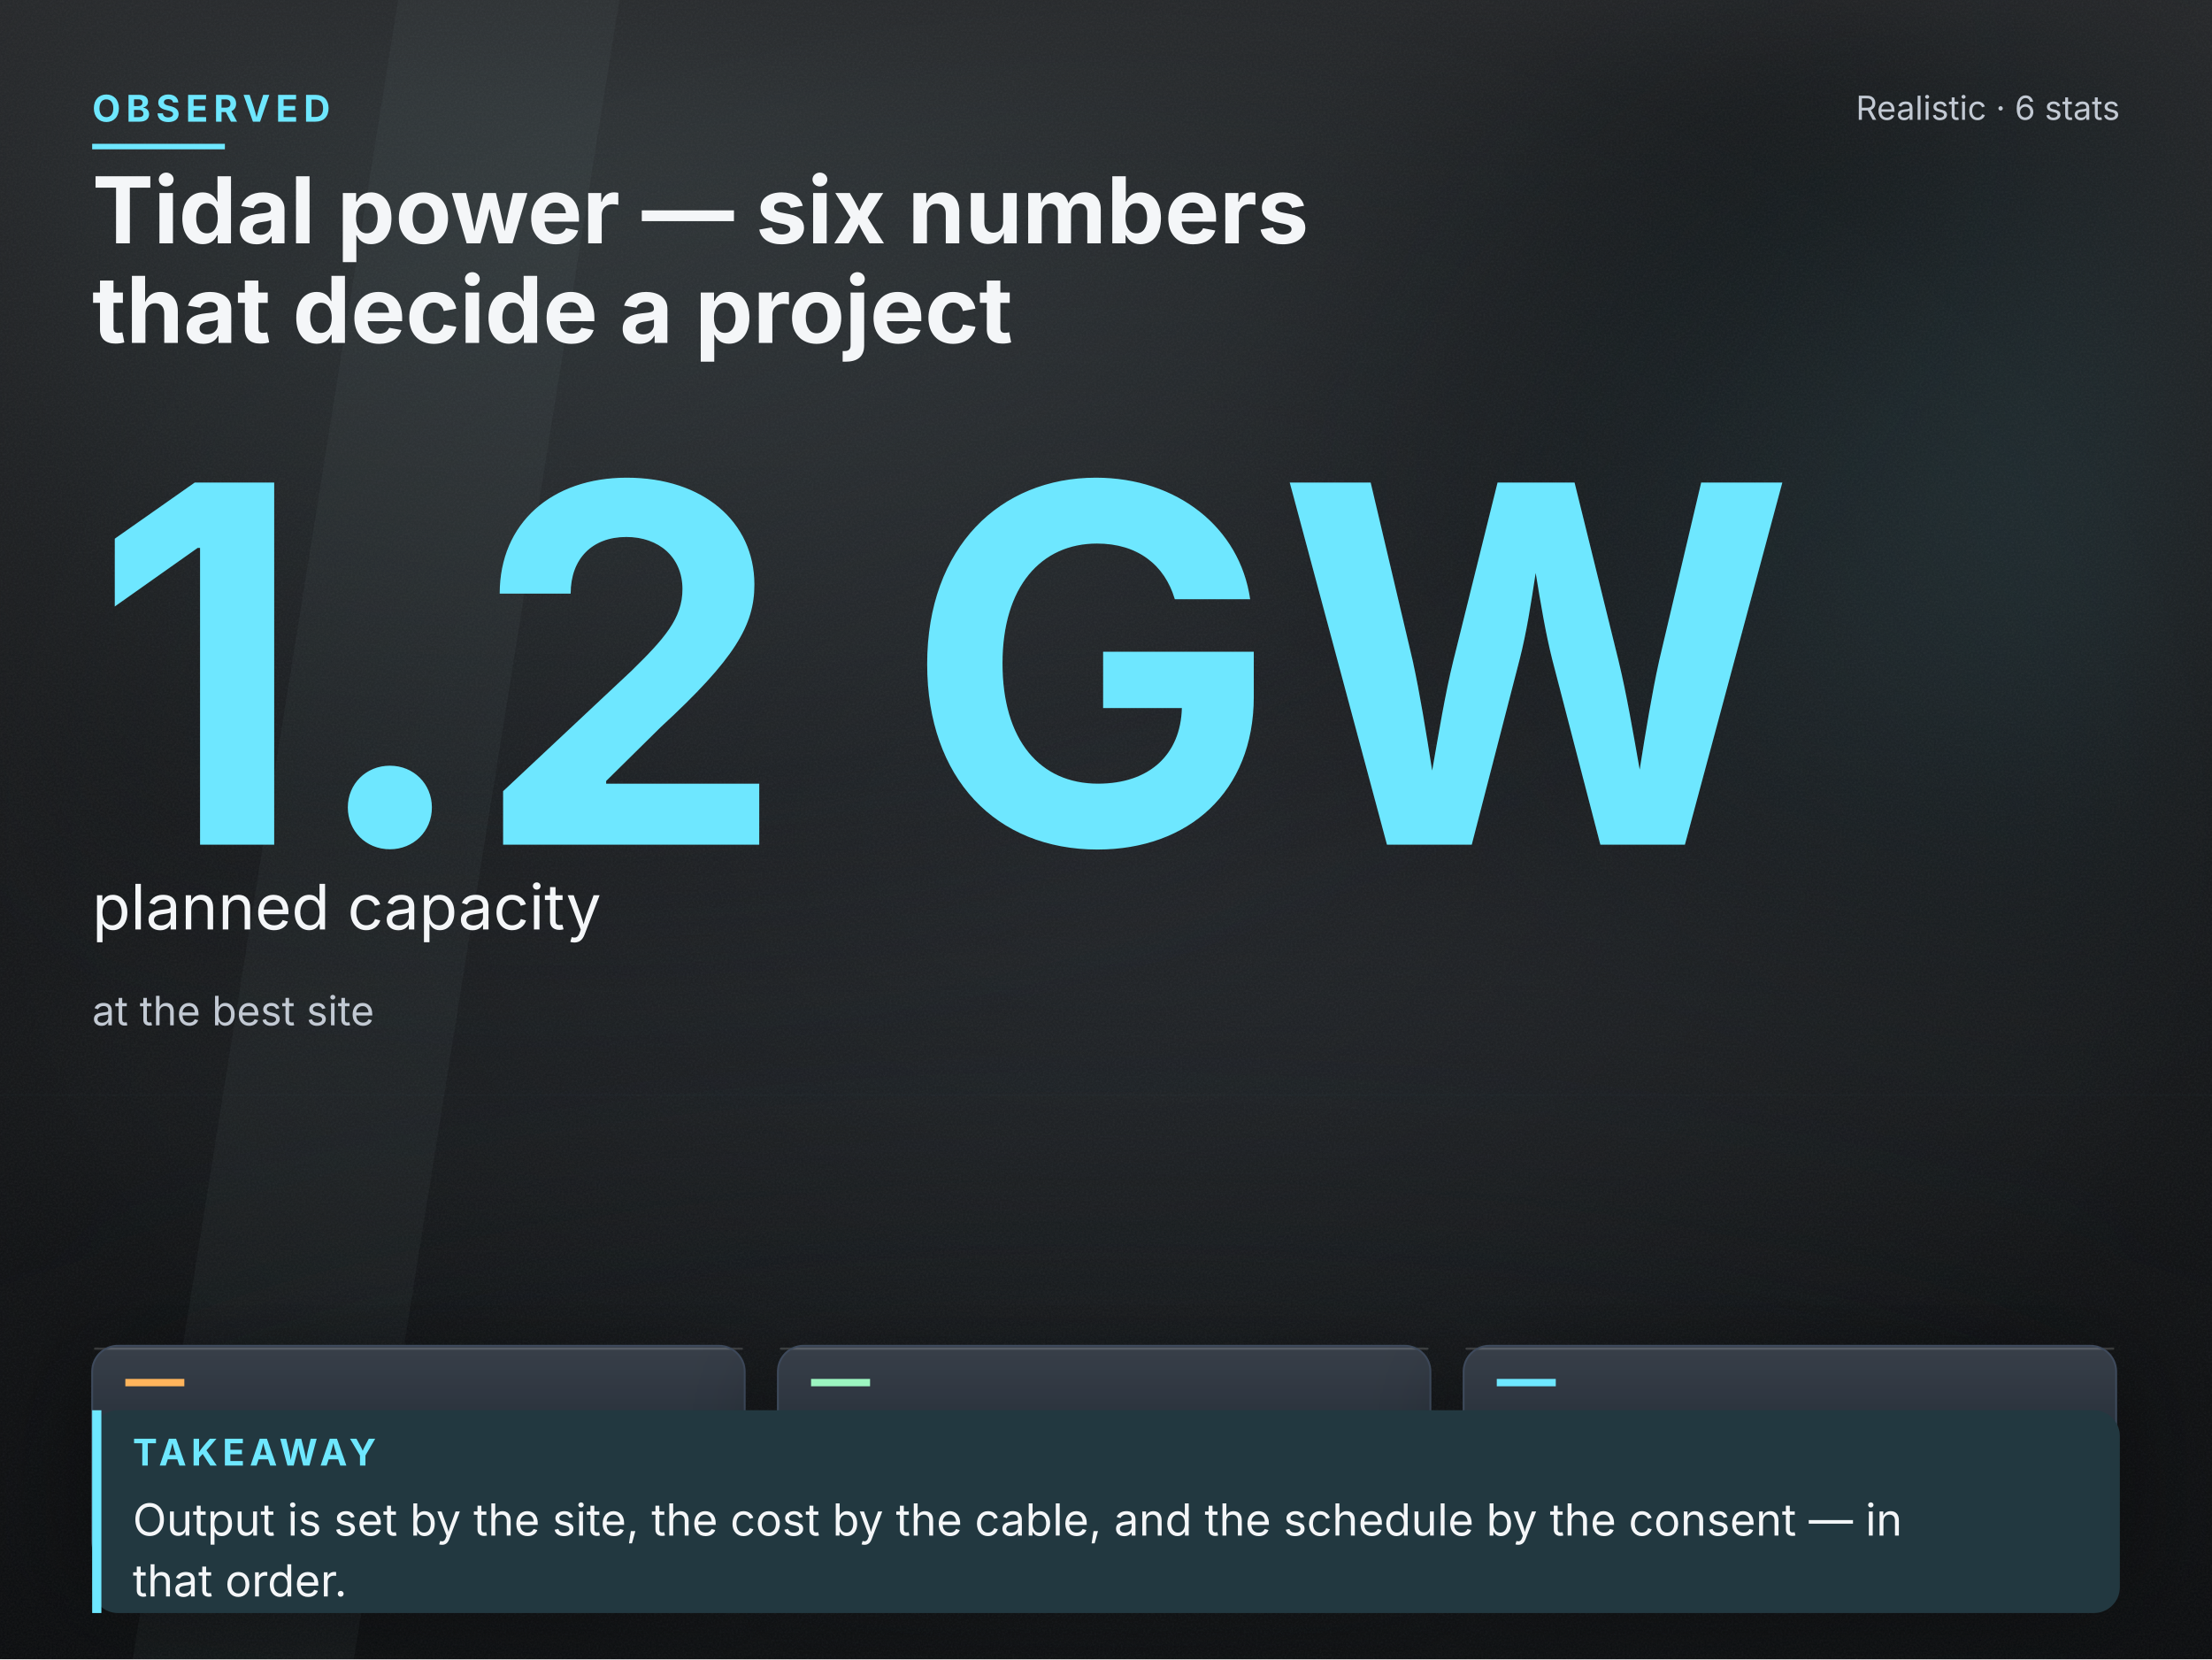
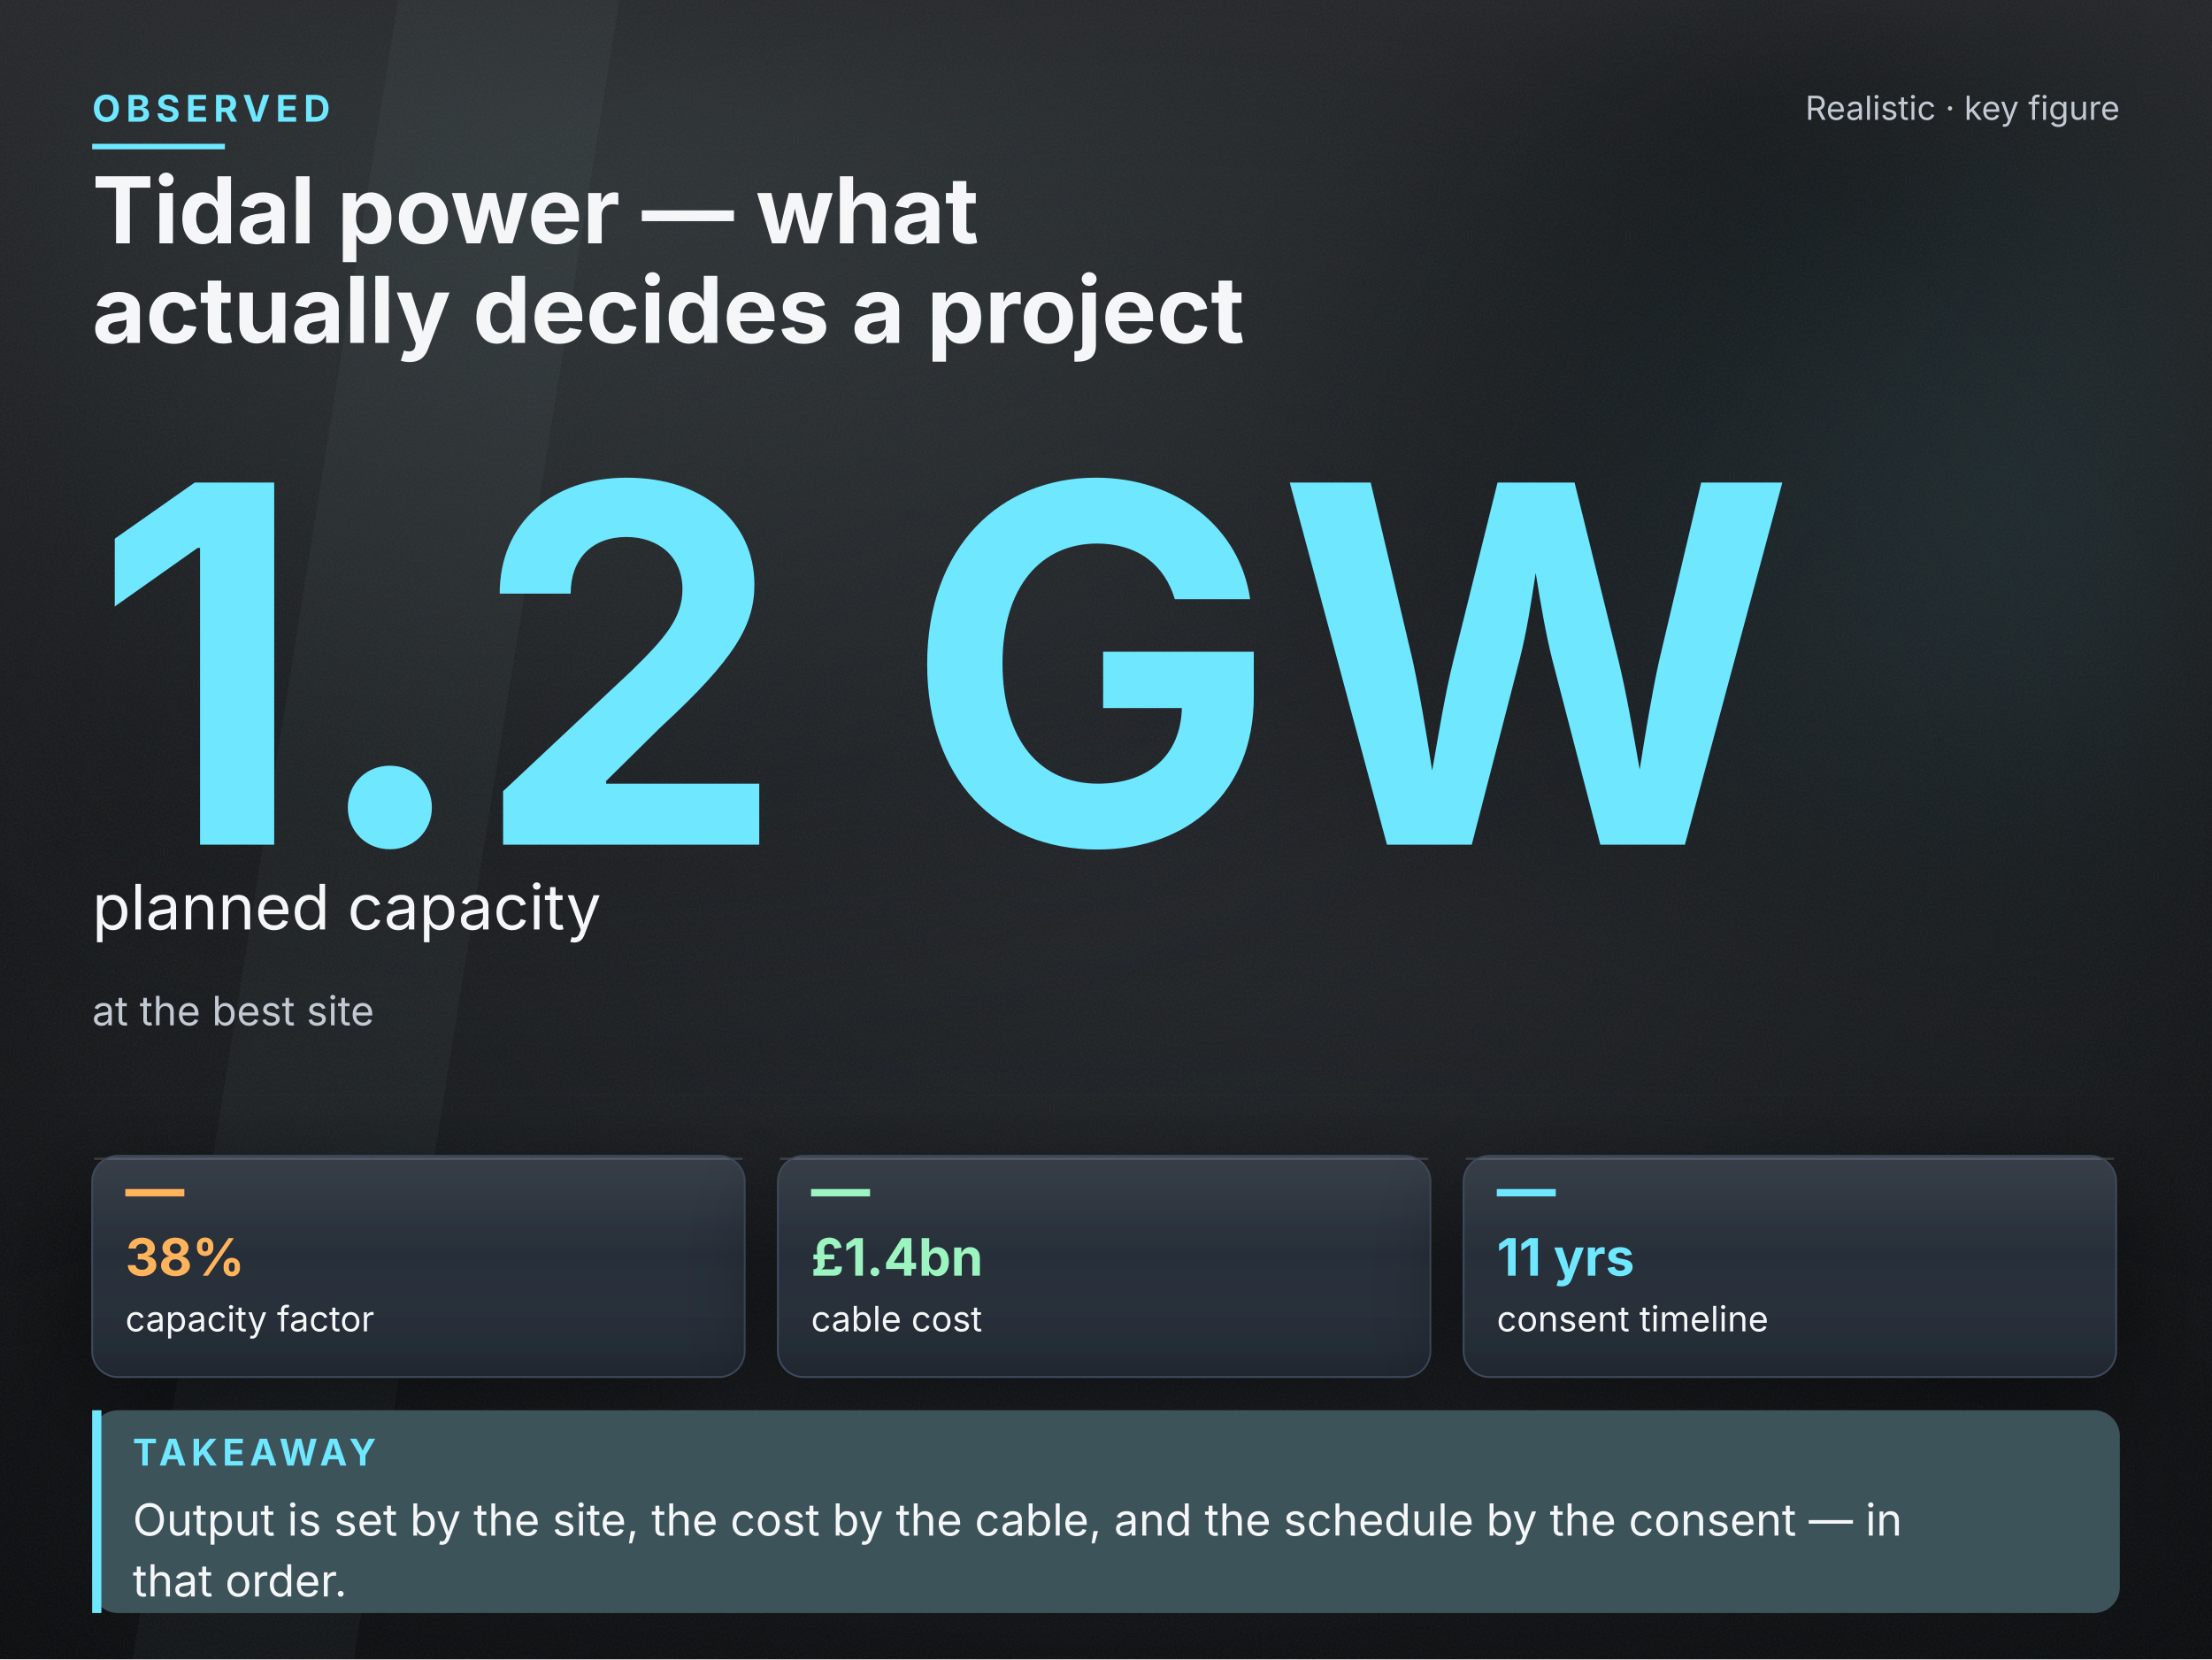
<svg xmlns="http://www.w3.org/2000/svg" width="1200" height="900" viewBox="0 0 1200 900" role="img" aria-labelledby="gfx-title gfx-desc" data-template="key_figure" data-preset="realistic" data-detail="standard">
  <defs>
    <filter id="grain">
      <feTurbulence type="fractalNoise" baseFrequency="0.9" numOctaves="3" seed="11" stitchTiles="stitch" />
      <feColorMatrix type="saturate" values="0" />
      <feComponentTransfer>
        <feFuncA type="linear" slope="0.1" />
      </feComponentTransfer>
    </filter>
    <filter id="soften" x="-40%" y="-60%" width="180%" height="240%">
      <feGaussianBlur stdDeviation="60" />
    </filter>
    <filter id="soft" x="-30%" y="-30%" width="160%" height="170%">
      <feDropShadow dx="0" dy="14" stdDeviation="26" flood-color="#000000" flood-opacity="0.42" />
    </filter>
    <linearGradient id="cardgloss" x1="0" y1="0" x2="0" y2="1">
      <stop offset="0" stop-color="#ffffff" stop-opacity="0.10" />
      <stop offset="0.45" stop-color="#ffffff" stop-opacity="0.02" />
      <stop offset="1" stop-color="#000000" stop-opacity="0.10" />
    </linearGradient>
  </defs>
  <linearGradient id="plateBase" x1="0" y1="0" x2="0" y2="1">
    <stop offset="0" stop-color="#5a5c60" />
    <stop offset="1" stop-color="#0a0c0f" />
  </linearGradient>
  <rect width="1200" height="900" fill="url(#plateBase)" />
  <radialGradient id="keyLight">
    <stop offset="0" stop-color="#9ab3b9" />
    <stop offset="1" stop-color="#0a0c0f" />
  </radialGradient>
  <ellipse cx="312" cy="54" rx="744" ry="468" fill="url(#keyLight)" opacity="0.55" filter="url(#soften)" />
  <radialGradient id="rimLight">
    <stop offset="0" stop-color="#53a8ba" />
    <stop offset="1" stop-color="#0a0c0f" />
  </radialGradient>
  <ellipse cx="1128" cy="270" rx="360" ry="270" fill="url(#rimLight)" opacity="0.42" filter="url(#soften)" />
  <radialGradient id="pool">
    <stop offset="0" stop-color="#4a575b" />
    <stop offset="1" stop-color="#0a0c0f" />
  </radialGradient>
  <ellipse cx="600" cy="918" rx="864" ry="306" fill="url(#pool)" opacity="0.55" filter="url(#soften)" />
  <ellipse cx="600" cy="594" rx="744" ry="90" fill="#67787d" opacity="0.22" filter="url(#soften)" />
  <line x1="0.0" y1="594.0" x2="1200.0" y2="594.0" stroke="#458998" stroke-width="1" opacity="0.10" />
  <radialGradient id="vig">
    <stop offset="0" stop-color="#1f2227" />
    <stop offset="1" stop-color="#000000" />
  </radialGradient>
  <rect width="1200" height="900" fill="url(#vig)" opacity="0.50" />
  <rect width="1200" height="900" filter="url(#grain)" opacity="0.9" />
  <path d="M216 0 L 336 0 L 192 900 L 72 900" fill="#d3f7ff" opacity="0.05" />
  <rect x="0.0" y="0.0" width="1200.0" height="900.0" fill="#13161b" opacity="0.30" />
  <text x="50.0" y="66.0" font-family="'Inter var','Inter','DejaVu Sans','Helvetica Neue',Arial,sans-serif" font-size="20" font-weight="700" fill="#6ee7ff" letter-spacing="3">OBSERVED</text>
  <rect x="50.0" y="78.0" width="72.0" height="3.0" fill="#6ee7ff" />
-   <text x="1150.0" y="65.0" font-family="'Inter var','Inter','DejaVu Sans','Helvetica Neue',Arial,sans-serif" font-size="18" font-weight="400" fill="#c2c9d3" text-anchor="end">Realistic · 6 stats</text>
-   <text x="50.0" y="132.0" font-family="'Inter var','Inter','DejaVu Sans','Helvetica Neue',Arial,sans-serif" font-size="50" font-weight="700" fill="#f4f6f8">Tidal power — six numbers</text>
-   <text x="50.0" y="186.0" font-family="'Inter var','Inter','DejaVu Sans','Helvetica Neue',Arial,sans-serif" font-size="50" font-weight="700" fill="#f4f6f8">that decide a project</text>
+   <text x="1150.0" y="65.0" font-family="'Inter var','Inter','DejaVu Sans','Helvetica Neue',Arial,sans-serif" font-size="18" font-weight="400" fill="#c2c9d3" text-anchor="end">Realistic · key figure</text>
+   <text x="50.0" y="132.0" font-family="'Inter var','Inter','DejaVu Sans','Helvetica Neue',Arial,sans-serif" font-size="50" font-weight="700" fill="#f4f6f8">Tidal power — what</text>
+   <text x="50.0" y="186.0" font-family="'Inter var','Inter','DejaVu Sans','Helvetica Neue',Arial,sans-serif" font-size="50" font-weight="700" fill="#f4f6f8">actually decides a project</text>
  <text x="50.0" y="458.2" font-family="'Inter var','Inter','DejaVu Sans','Helvetica Neue',Arial,sans-serif" font-size="270" font-weight="700" fill="#6ee7ff">1.2 GW</text>
  <text x="50.0" y="504.2" font-family="'Inter var','Inter','DejaVu Sans','Helvetica Neue',Arial,sans-serif" font-size="34" font-weight="400" fill="#f4f6f8">planned capacity</text>
  <text x="50.0" y="556.2" font-family="'Inter var','Inter','DejaVu Sans','Helvetica Neue',Arial,sans-serif" font-size="22" font-weight="400" fill="#c2c9d3">at the best site</text>
-   <rect x="50.0" y="730.0" width="354.0" height="120.0" rx="14.0" fill="#242b35" filter="url(#soft)" />
-   <rect x="50.0" y="730.0" width="354.0" height="120.0" rx="14.0" fill="url(#cardgloss)" />
-   <rect x="51.0" y="731.0" width="352.0" height="1.2" rx="0.6" fill="#ffffff" opacity="0.16" />
-   <rect x="50.0" y="730.0" width="354.0" height="120.0" rx="14.0" fill="none" stroke="#3e4a5c" stroke-width="1" />
-   <rect x="68.0" y="748.0" width="32.0" height="4.0" fill="#ffb45c" />
-   <text x="68.0" y="795.0" font-family="'Inter var','Inter','DejaVu Sans','Helvetica Neue',Arial,sans-serif" font-size="28" font-weight="700" fill="#ffb45c" font-feature-settings="'tnum' 1">38%</text>
-   <text x="68.0" y="825.2" font-family="'Inter var','Inter','DejaVu Sans','Helvetica Neue',Arial,sans-serif" font-size="19" font-weight="400" fill="#f4f6f8">capacity factor</text>
-   <rect x="422.0" y="730.0" width="354.0" height="120.0" rx="14.0" fill="#242b35" filter="url(#soft)" />
-   <rect x="422.0" y="730.0" width="354.0" height="120.0" rx="14.0" fill="url(#cardgloss)" />
-   <rect x="423.0" y="731.0" width="352.0" height="1.2" rx="0.6" fill="#ffffff" opacity="0.16" />
-   <rect x="422.0" y="730.0" width="354.0" height="120.0" rx="14.0" fill="none" stroke="#3e4a5c" stroke-width="1" />
-   <rect x="440.0" y="748.0" width="32.0" height="4.0" fill="#9cf5c0" />
-   <text x="440.0" y="795.0" font-family="'Inter var','Inter','DejaVu Sans','Helvetica Neue',Arial,sans-serif" font-size="28" font-weight="700" fill="#9cf5c0" font-feature-settings="'tnum' 1">£1.4bn</text>
-   <text x="440.0" y="825.2" font-family="'Inter var','Inter','DejaVu Sans','Helvetica Neue',Arial,sans-serif" font-size="19" font-weight="400" fill="#f4f6f8">cable cost</text>
-   <rect x="794.0" y="730.0" width="354.0" height="120.0" rx="14.0" fill="#242b35" filter="url(#soft)" />
-   <rect x="794.0" y="730.0" width="354.0" height="120.0" rx="14.0" fill="url(#cardgloss)" />
-   <rect x="795.0" y="731.0" width="352.0" height="1.2" rx="0.6" fill="#ffffff" opacity="0.16" />
-   <rect x="794.0" y="730.0" width="354.0" height="120.0" rx="14.0" fill="none" stroke="#3e4a5c" stroke-width="1" />
-   <rect x="812.0" y="748.0" width="32.0" height="4.0" fill="#6ee7ff" />
-   <text x="812.0" y="795.0" font-family="'Inter var','Inter','DejaVu Sans','Helvetica Neue',Arial,sans-serif" font-size="28" font-weight="700" fill="#6ee7ff" font-feature-settings="'tnum' 1">11 yrs</text>
-   <text x="812.0" y="825.2" font-family="'Inter var','Inter','DejaVu Sans','Helvetica Neue',Arial,sans-serif" font-size="19" font-weight="400" fill="#f4f6f8">consent timeline</text>
-   <rect x="50.0" y="765.0" width="1100.0" height="110.0" rx="14.0" fill="#223840" />
+   <rect x="50.0" y="627.0" width="354.0" height="120.0" rx="14.0" fill="#242b35" filter="url(#soft)" />
+   <rect x="50.0" y="627.0" width="354.0" height="120.0" rx="14.0" fill="url(#cardgloss)" />
+   <rect x="51.0" y="628.0" width="352.0" height="1.2" rx="0.6" fill="#ffffff" opacity="0.16" />
+   <rect x="50.0" y="627.0" width="354.0" height="120.0" rx="14.0" fill="none" stroke="#3e4a5c" stroke-width="1" />
+   <rect x="68.0" y="645.0" width="32.0" height="4.0" fill="#ffb45c" />
+   <text x="68.0" y="692.0" font-family="'Inter var','Inter','DejaVu Sans','Helvetica Neue',Arial,sans-serif" font-size="28" font-weight="700" fill="#ffb45c" font-feature-settings="'tnum' 1">38%</text>
+   <text x="68.0" y="722.2" font-family="'Inter var','Inter','DejaVu Sans','Helvetica Neue',Arial,sans-serif" font-size="19" font-weight="400" fill="#f4f6f8">capacity factor</text>
+   <rect x="422.0" y="627.0" width="354.0" height="120.0" rx="14.0" fill="#242b35" filter="url(#soft)" />
+   <rect x="422.0" y="627.0" width="354.0" height="120.0" rx="14.0" fill="url(#cardgloss)" />
+   <rect x="423.0" y="628.0" width="352.0" height="1.2" rx="0.6" fill="#ffffff" opacity="0.16" />
+   <rect x="422.0" y="627.0" width="354.0" height="120.0" rx="14.0" fill="none" stroke="#3e4a5c" stroke-width="1" />
+   <rect x="440.0" y="645.0" width="32.0" height="4.0" fill="#9cf5c0" />
+   <text x="440.0" y="692.0" font-family="'Inter var','Inter','DejaVu Sans','Helvetica Neue',Arial,sans-serif" font-size="28" font-weight="700" fill="#9cf5c0" font-feature-settings="'tnum' 1">£1.4bn</text>
+   <text x="440.0" y="722.2" font-family="'Inter var','Inter','DejaVu Sans','Helvetica Neue',Arial,sans-serif" font-size="19" font-weight="400" fill="#f4f6f8">cable cost</text>
+   <rect x="794.0" y="627.0" width="354.0" height="120.0" rx="14.0" fill="#242b35" filter="url(#soft)" />
+   <rect x="794.0" y="627.0" width="354.0" height="120.0" rx="14.0" fill="url(#cardgloss)" />
+   <rect x="795.0" y="628.0" width="352.0" height="1.2" rx="0.6" fill="#ffffff" opacity="0.16" />
+   <rect x="794.0" y="627.0" width="354.0" height="120.0" rx="14.0" fill="none" stroke="#3e4a5c" stroke-width="1" />
+   <rect x="812.0" y="645.0" width="32.0" height="4.0" fill="#6ee7ff" />
+   <text x="812.0" y="692.0" font-family="'Inter var','Inter','DejaVu Sans','Helvetica Neue',Arial,sans-serif" font-size="28" font-weight="700" fill="#6ee7ff" font-feature-settings="'tnum' 1">11 yrs</text>
+   <text x="812.0" y="722.2" font-family="'Inter var','Inter','DejaVu Sans','Helvetica Neue',Arial,sans-serif" font-size="19" font-weight="400" fill="#f4f6f8">consent timeline</text>
+   <rect x="50.0" y="765.0" width="1100.0" height="110.0" rx="14.0" fill="#3d535a" />
  <rect x="50.0" y="765.0" width="5.0" height="110.0" fill="#6ee7ff" />
  <text x="72.0" y="795.0" font-family="'Inter var','Inter','DejaVu Sans','Helvetica Neue',Arial,sans-serif" font-size="20" font-weight="700" fill="#6ee7ff" letter-spacing="2.6">TAKEAWAY</text>
  <text x="72.0" y="833.0" font-family="'Inter var','Inter','DejaVu Sans','Helvetica Neue',Arial,sans-serif" font-size="24" font-weight="400" fill="#f4f6f8">Output is set by the site, the cost by the cable, and the schedule by the consent — in</text>
  <text x="72.0" y="866.0" font-family="'Inter var','Inter','DejaVu Sans','Helvetica Neue',Arial,sans-serif" font-size="24" font-weight="400" fill="#f4f6f8">that order.</text>
</svg>
